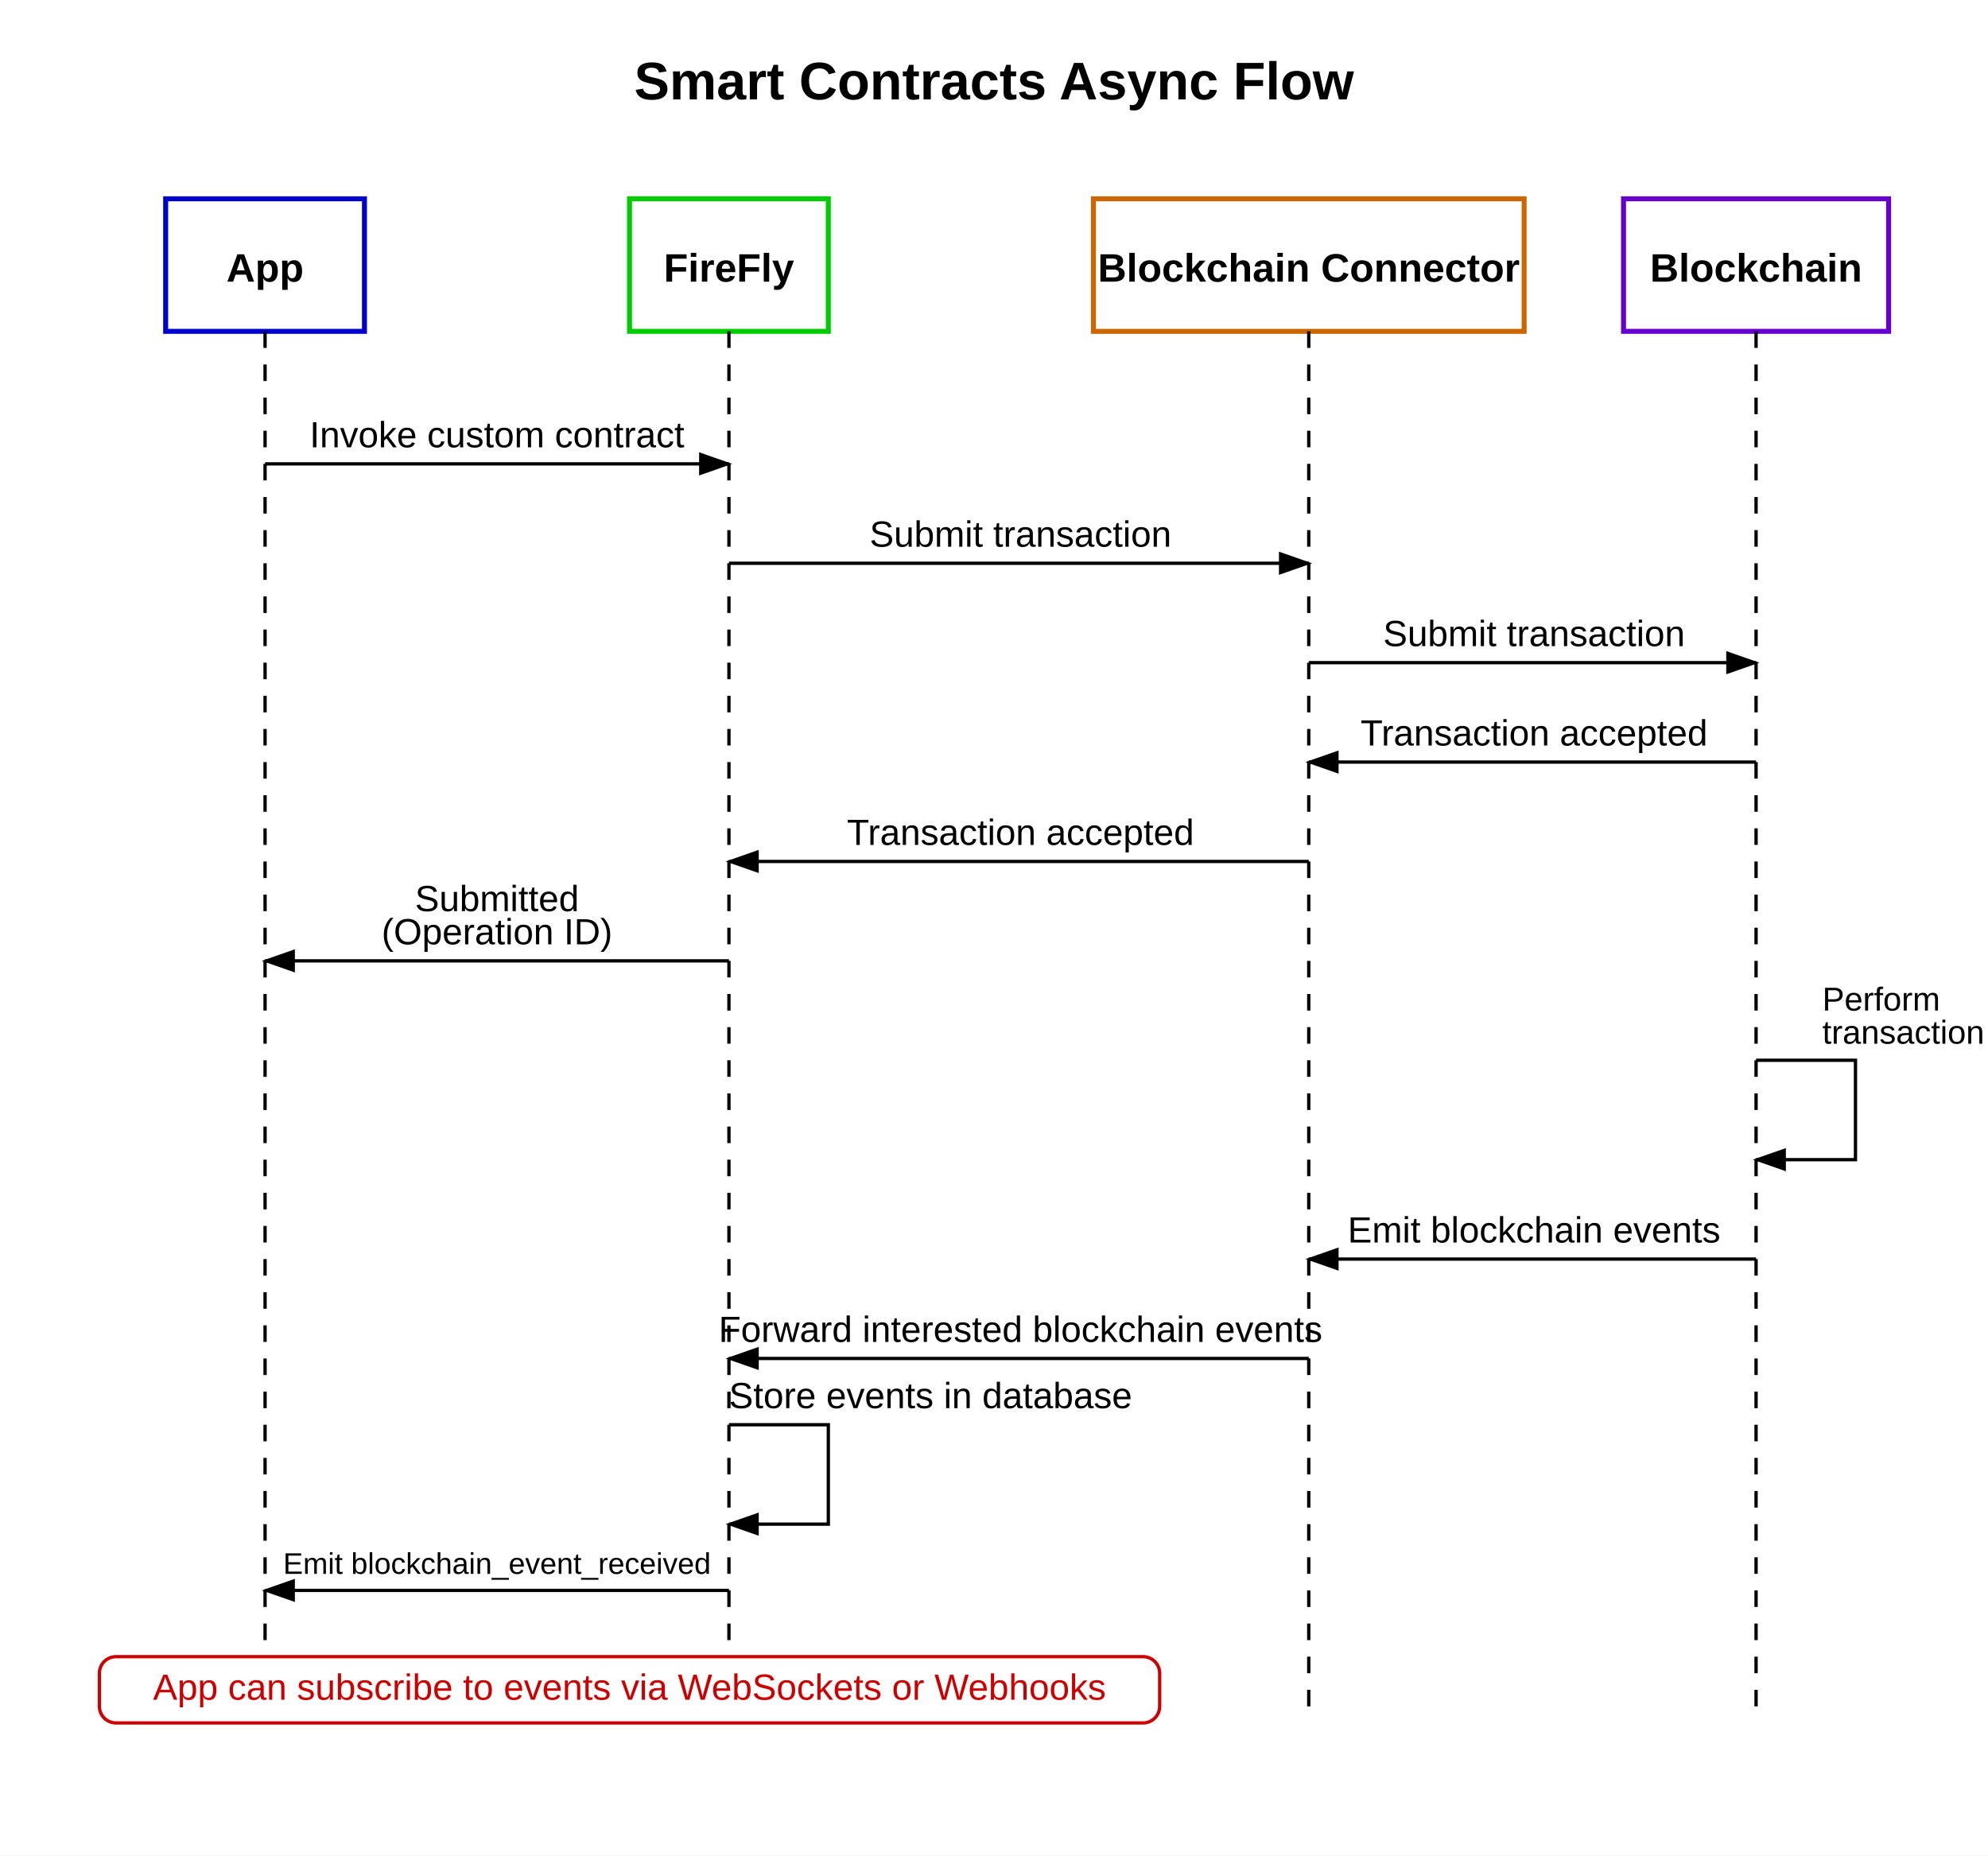
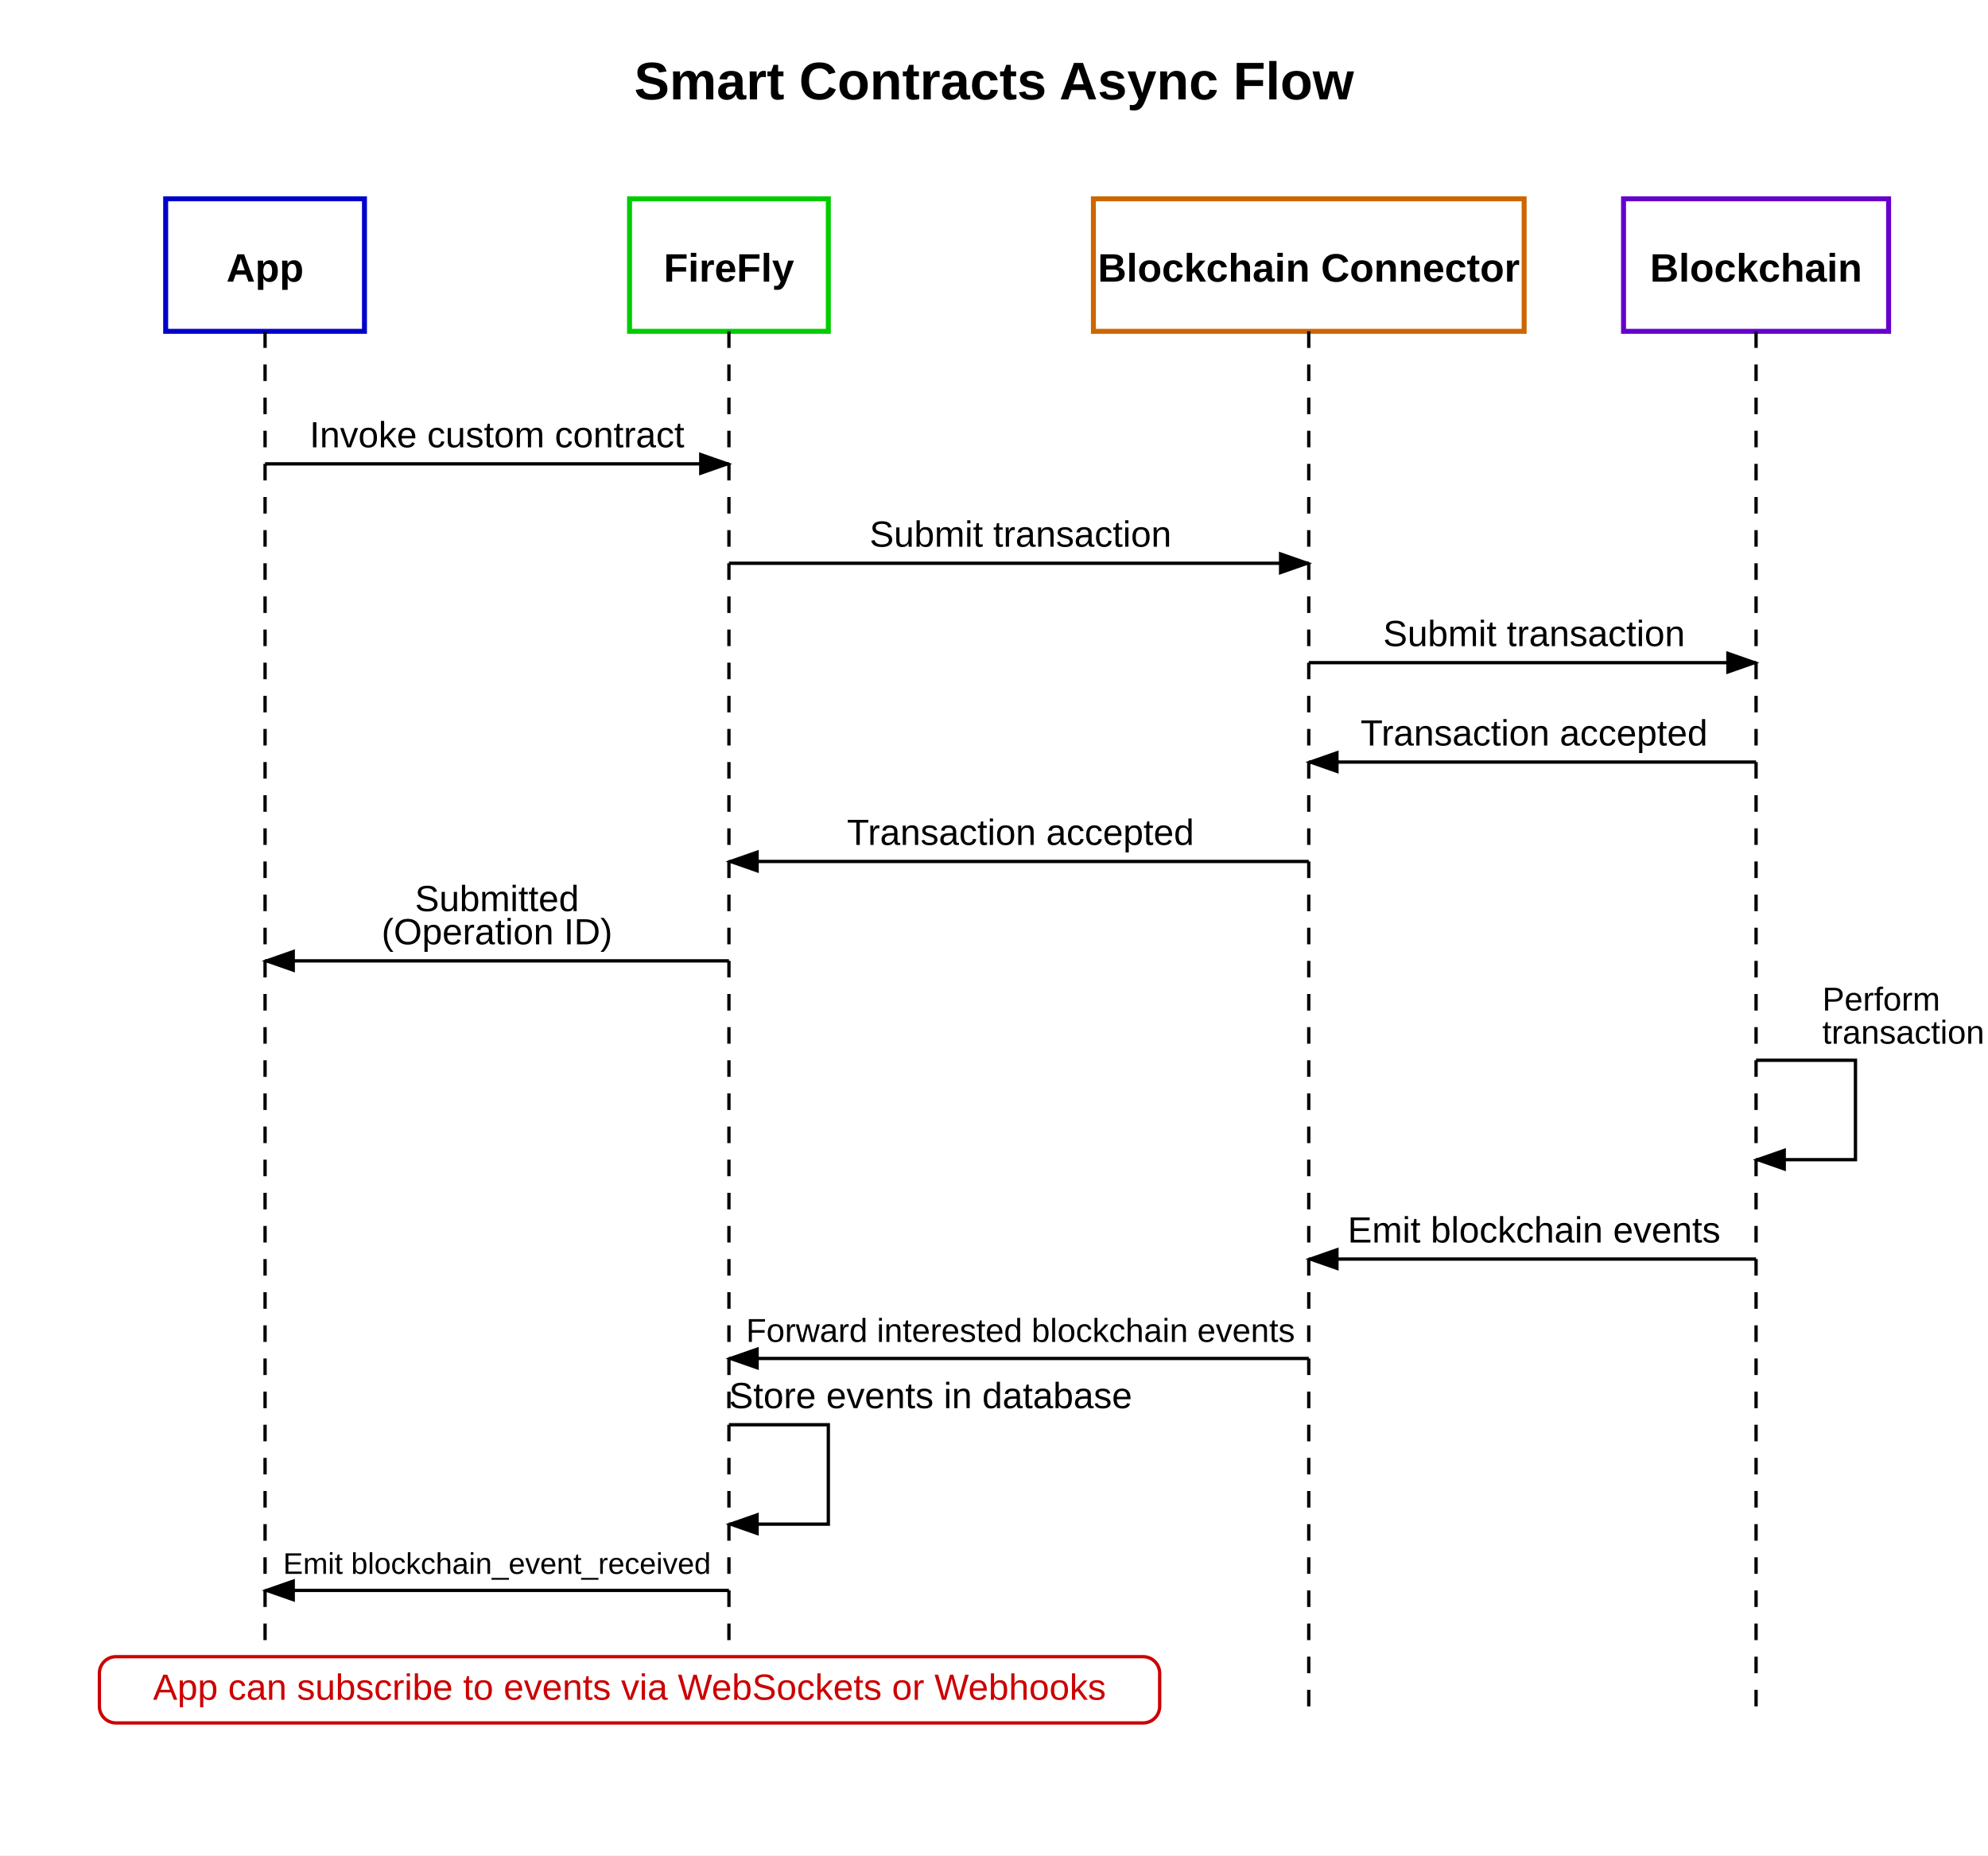
<svg xmlns="http://www.w3.org/2000/svg" width="600" height="560" viewBox="0 0 600 560">
  <rect width="600" height="560" fill="white" />
  <defs>
    <marker id="arrowhead" markerWidth="10" markerHeight="7" refX="9" refY="3.5" orient="auto">
      <polygon points="0 0, 10 3.5, 0 7" fill="#000000" />
    </marker>
  </defs>
  <text x="300" y="30" font-family="Arial" font-size="16" font-weight="bold" text-anchor="middle">Smart Contracts Async Flow</text>
  <rect x="50" y="60" width="60" height="40" fill="white" stroke="#0000CC" stroke-width="1.5" />
  <text x="80" y="85" font-family="Arial" font-size="12" font-weight="bold" text-anchor="middle">App</text>
  <rect x="190" y="60" width="60" height="40" fill="white" stroke="#00CC00" stroke-width="1.5" />
  <text x="220" y="85" font-family="Arial" font-size="12" font-weight="bold" text-anchor="middle">FireFly</text>
  <rect x="330" y="60" width="130" height="40" fill="white" stroke="#CC6600" stroke-width="1.5" />
  <text x="395" y="85" font-family="Arial" font-size="12" font-weight="bold" text-anchor="middle">Blockchain Connector</text>
  <rect x="490" y="60" width="80" height="40" fill="white" stroke="#6600CC" stroke-width="1.5" />
  <text x="530" y="85" font-family="Arial" font-size="12" font-weight="bold" text-anchor="middle">Blockchain</text>
  <line x1="80" y1="100" x2="80" y2="520" stroke="#000000" stroke-dasharray="5,5" stroke-width="1" />
  <line x1="220" y1="100" x2="220" y2="520" stroke="#000000" stroke-dasharray="5,5" stroke-width="1" />
  <line x1="395" y1="100" x2="395" y2="520" stroke="#000000" stroke-dasharray="5,5" stroke-width="1" />
  <line x1="530" y1="100" x2="530" y2="520" stroke="#000000" stroke-dasharray="5,5" stroke-width="1" />
  <line x1="80" y1="140" x2="220" y2="140" stroke="#000000" stroke-width="1" marker-end="url(#arrowhead)" />
  <text x="150" y="135" font-family="Arial" font-size="11" text-anchor="middle">Invoke custom contract</text>
  <line x1="220" y1="170" x2="395" y2="170" stroke="#000000" stroke-width="1" marker-end="url(#arrowhead)" />
  <text x="308" y="165" font-family="Arial" font-size="11" text-anchor="middle">Submit transaction</text>
  <line x1="395" y1="200" x2="530" y2="200" stroke="#000000" stroke-width="1" marker-end="url(#arrowhead)" />
  <text x="463" y="195" font-family="Arial" font-size="11" text-anchor="middle">Submit transaction</text>
  <line x1="530" y1="230" x2="395" y2="230" stroke="#000000" stroke-width="1" marker-end="url(#arrowhead)" />
  <text x="463" y="225" font-family="Arial" font-size="11" text-anchor="middle">Transaction accepted</text>
  <line x1="395" y1="260" x2="220" y2="260" stroke="#000000" stroke-width="1" marker-end="url(#arrowhead)" />
  <text x="308" y="255" font-family="Arial" font-size="11" text-anchor="middle">Transaction accepted</text>
  <line x1="220" y1="290" x2="80" y2="290" stroke="#000000" stroke-width="1" marker-end="url(#arrowhead)" />
  <text x="150" y="275" font-family="Arial" font-size="11" text-anchor="middle">Submitted</text>
  <text x="150" y="285" font-family="Arial" font-size="11" text-anchor="middle">(Operation ID)</text>
  <path d="M 530,320 L 560,320 L 560,350 L 530,350" stroke="#000000" stroke-width="1" marker-end="url(#arrowhead)" fill="none" />
  <text x="550" y="305" font-family="Arial" font-size="10" text-anchor="start">Perform</text>
  <text x="550" y="315" font-family="Arial" font-size="10" text-anchor="start">transaction</text>
  <line x1="530" y1="380" x2="395" y2="380" stroke="#000000" stroke-width="1" marker-end="url(#arrowhead)" />
  <text x="463" y="375" font-family="Arial" font-size="11" text-anchor="middle">Emit blockchain events</text>
  <line x1="395" y1="410" x2="220" y2="410" stroke="#000000" stroke-width="1" marker-end="url(#arrowhead)" />
-   <text x="308" y="405" font-family="Arial" font-size="11" text-anchor="middle">Forward interested blockchain events</text>
+   <text x="308" y="405" font-family="Arial" font-size="10" text-anchor="middle">Forward interested blockchain events</text>
  <path d="M 220,430 L 250,430 L 250,460 L 220,460" stroke="#000000" stroke-width="1" marker-end="url(#arrowhead)" fill="none" />
  <text x="220" y="425" font-family="Arial" font-size="11" text-anchor="start">Store events in database</text>
  <line x1="220" y1="480" x2="80" y2="480" stroke="#000000" stroke-width="1" marker-end="url(#arrowhead)" />
  <text x="150" y="475" font-family="Arial" font-size="9" text-anchor="middle">Emit blockchain_event_received</text>
  <rect x="30" y="500" width="320" height="20" fill="white" stroke="#CC0000" stroke-width="1" rx="5" ry="5" />
  <text x="190" y="513" font-family="Arial" font-size="11" text-anchor="middle" fill="#CC0000">App can subscribe to events via WebSockets or Webhooks</text>
</svg>
